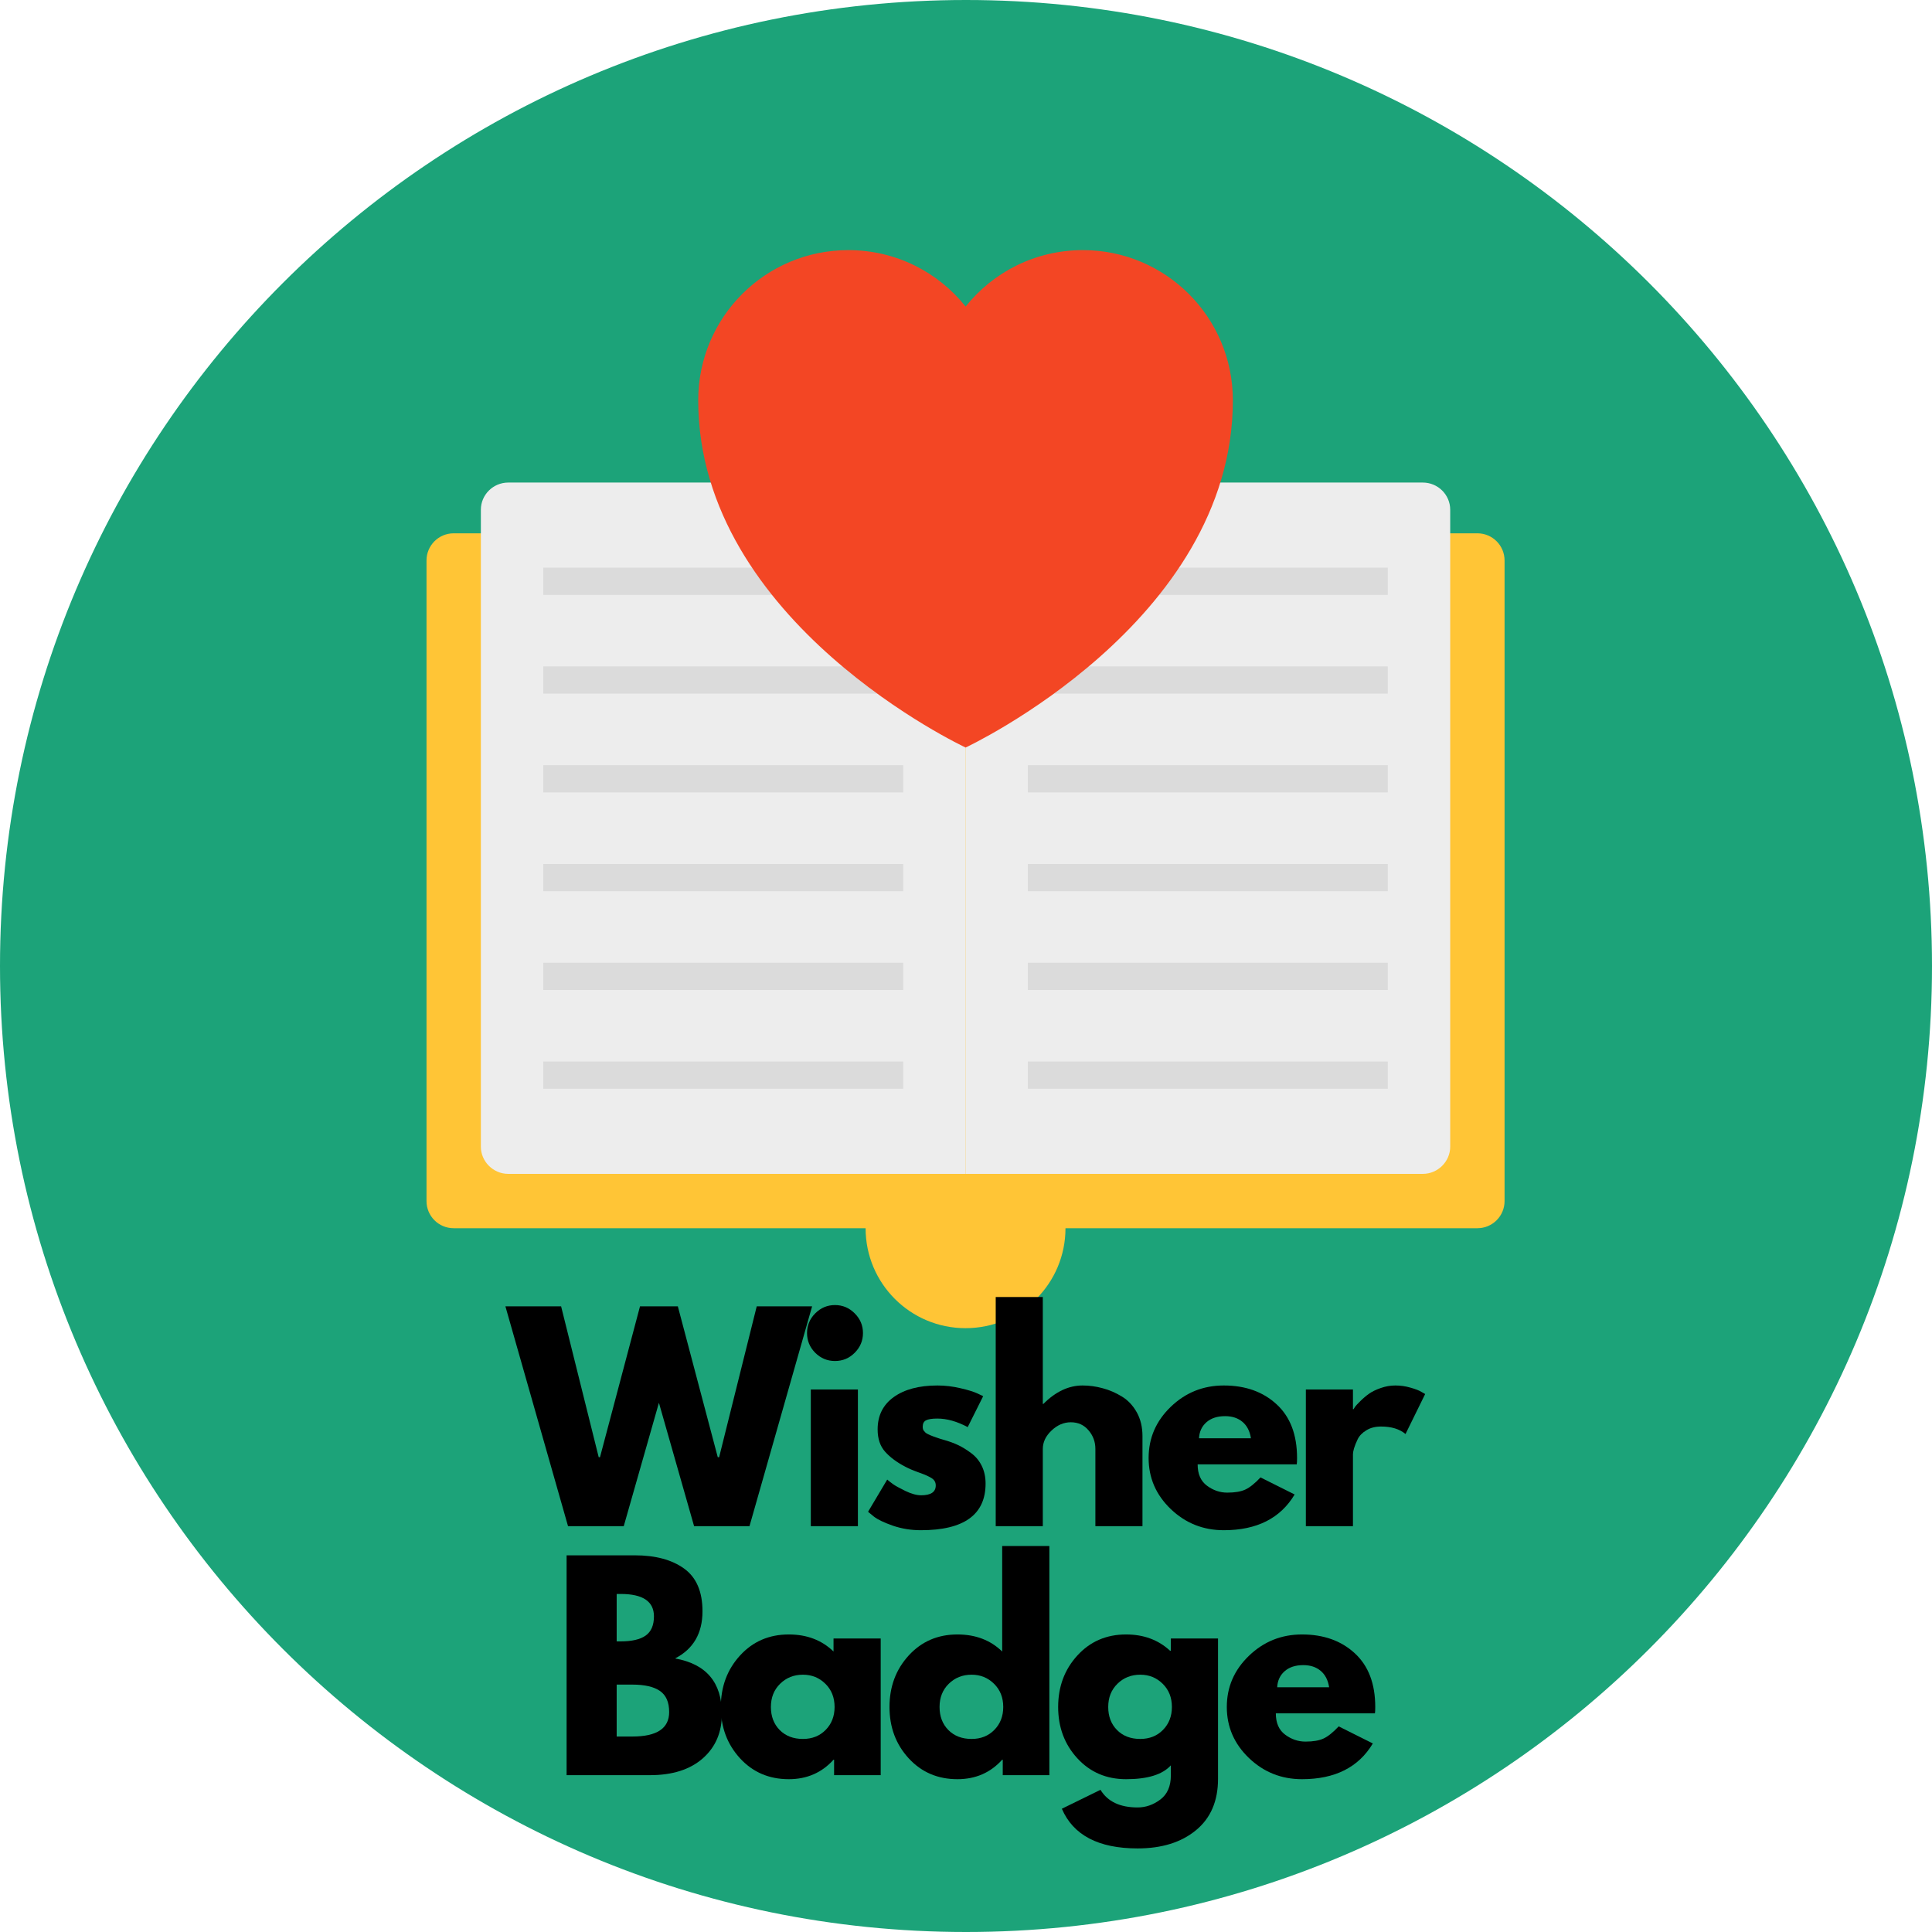
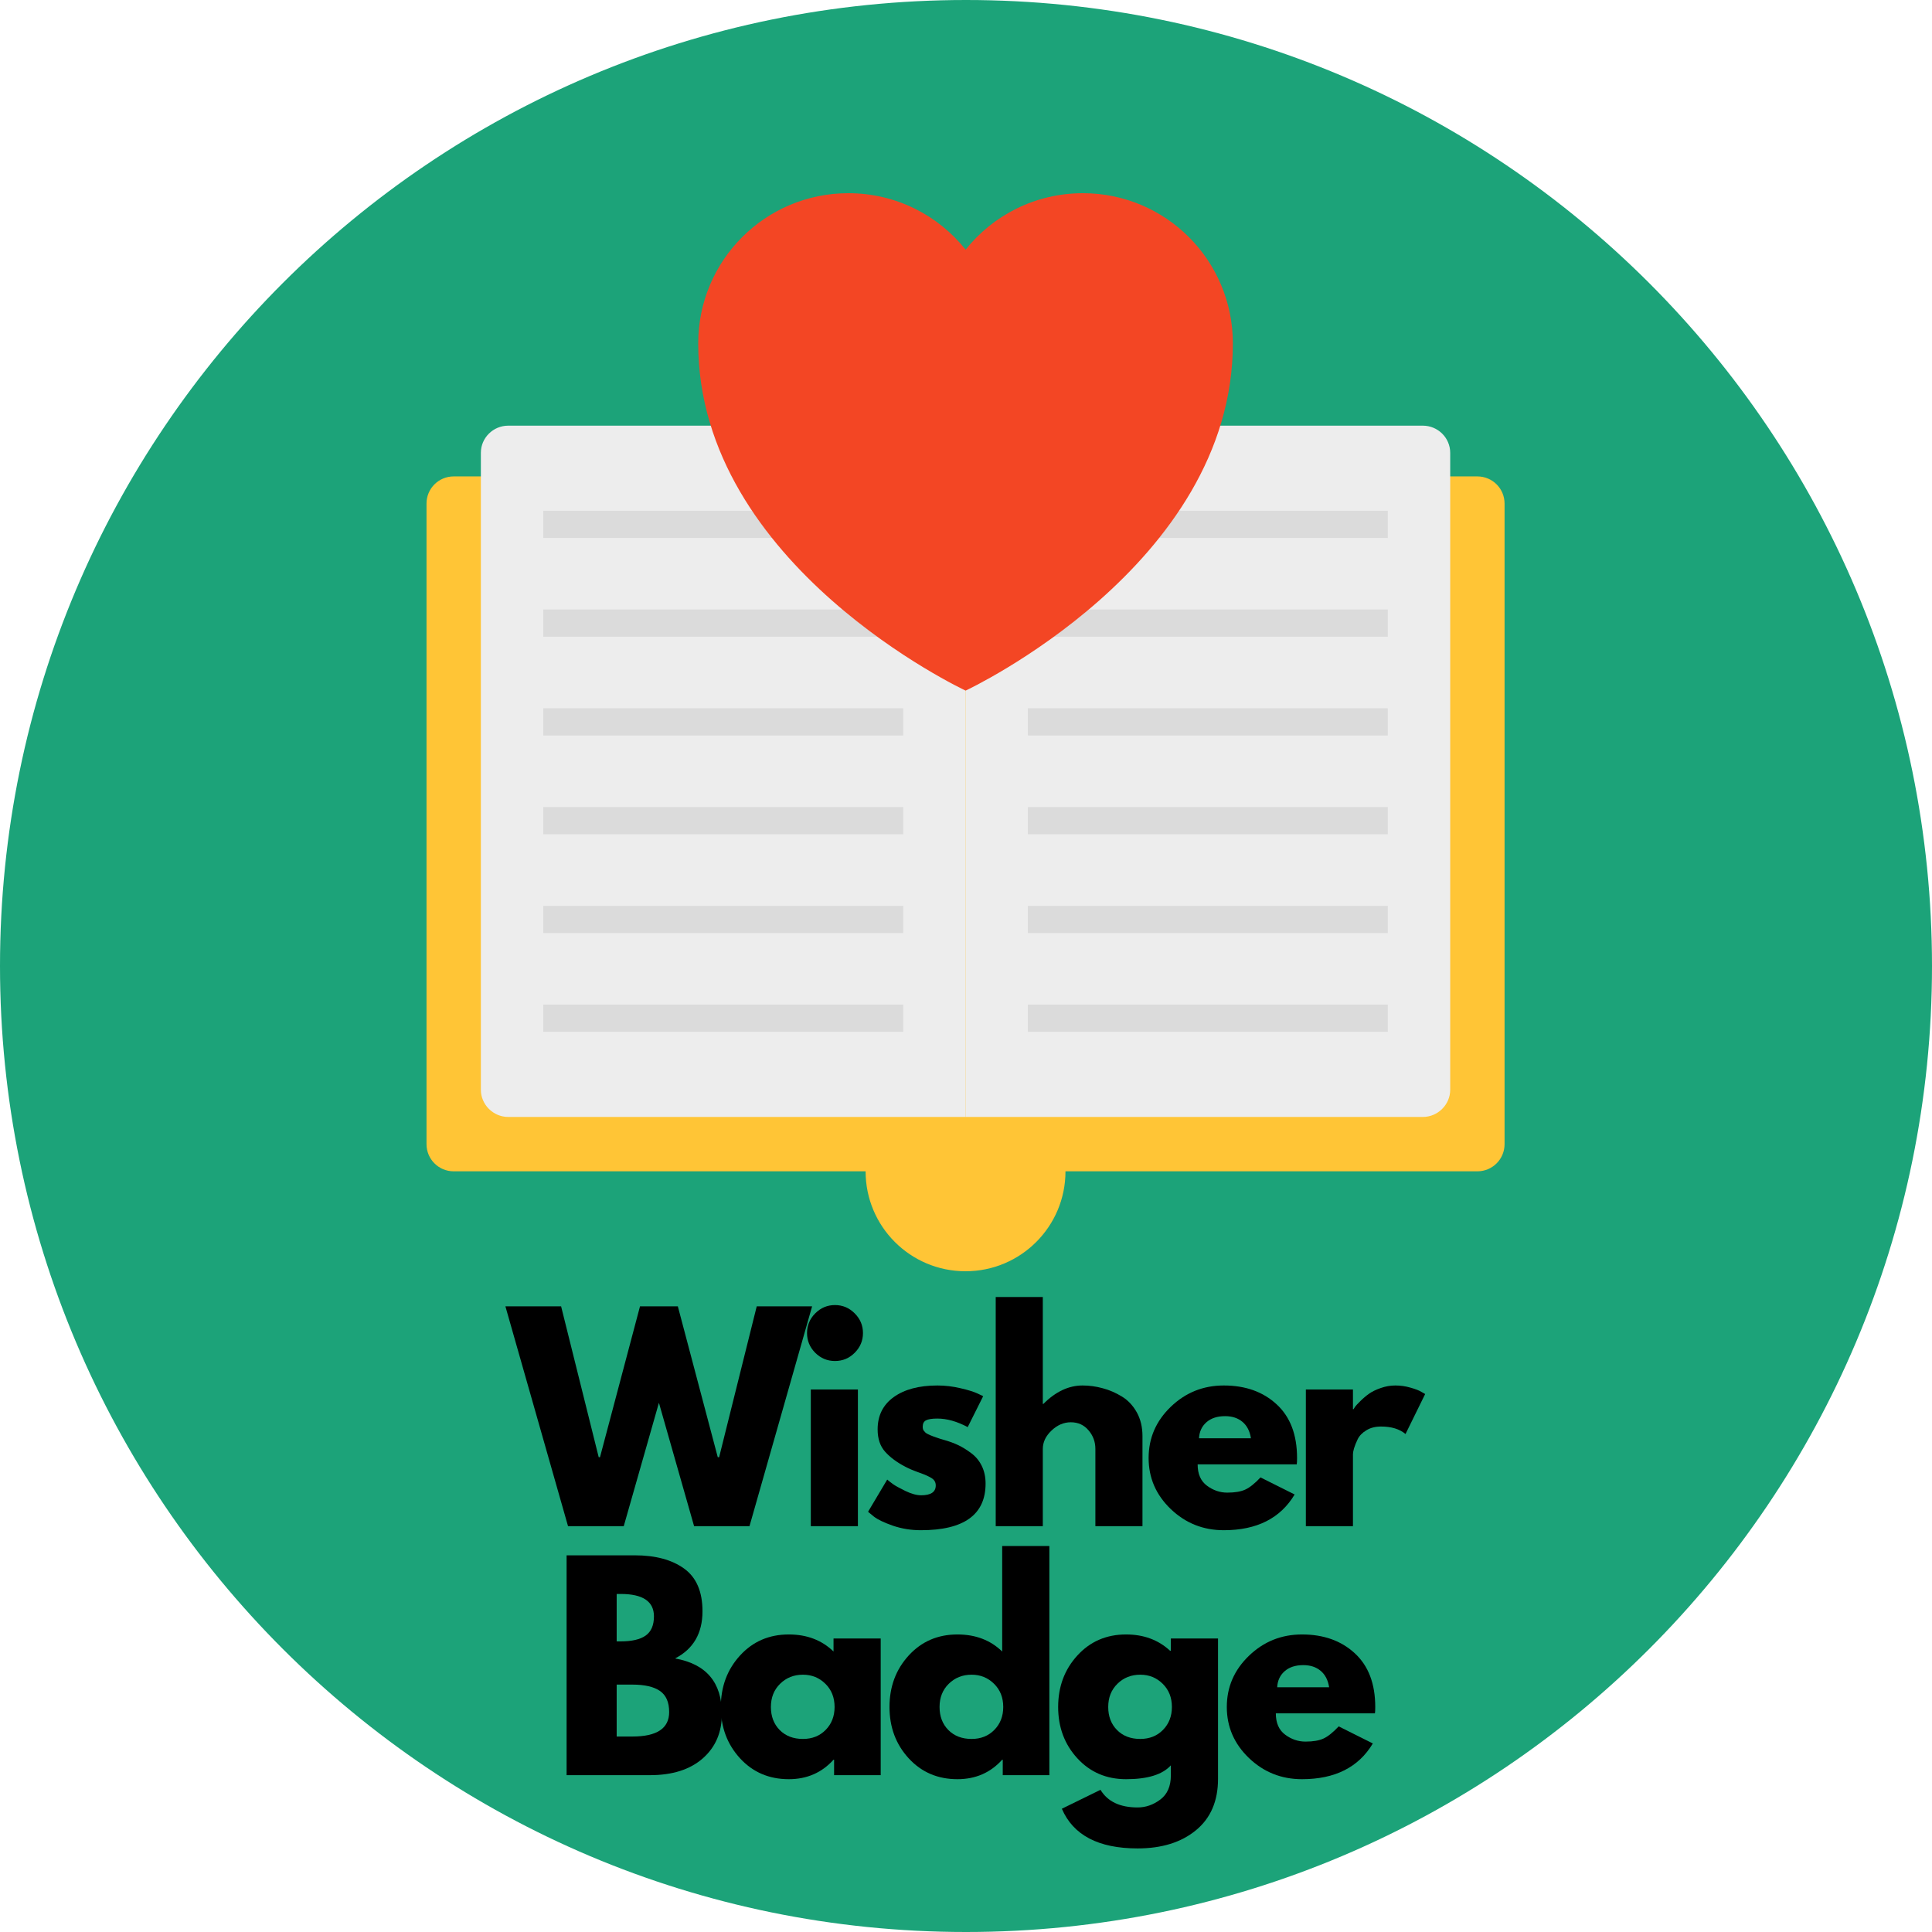
<svg xmlns="http://www.w3.org/2000/svg" width="500" zoomAndPan="magnify" viewBox="0 0 375 375" height="500" preserveAspectRatio="xMidYMid meet" version="1.0">
  <defs>
    <g />
-     <clipPath id="e6918e5d7a">
+     <clipPath id="fc7c86db54">
      <path d="M 187.5 0 C 83.945 0 0 83.945 0 187.5 C 0 291.055 83.945 375 187.5 375 C 291.055 375 375 291.055 375 187.5 C 375 83.945 291.055 0 187.5 0 " clip-rule="nonzero" />
    </clipPath>
-     <clipPath id="c082e56ec0">
-       <path d="M 82.785 103 L 292.035 103 L 292.035 257.797 L 82.785 257.797 Z M 82.785 103 " clip-rule="nonzero" />
+     <clipPath id="8e8b03ba4d">
+       <path d="M 82.785 92 L 292.035 92 L 292.035 246.75 L 82.785 246.75 Z M 82.785 92 " clip-rule="nonzero" />
    </clipPath>
-     <clipPath id="248b4b446e">
-       <path d="M 135 48.547 L 240 48.547 L 240 146 L 135 146 Z M 135 48.547 " clip-rule="nonzero" />
+     <clipPath id="cee79b0af3">
+       <path d="M 135 37.5 L 240 37.5 L 240 135 L 135 135 Z M 135 37.5 " clip-rule="nonzero" />
    </clipPath>
  </defs>
-   <g clip-path="url(#e6918e5d7a)">
+   <g clip-path="url(#fc7c86db54)">
    <rect x="-37.5" width="450" fill="#1ca379" y="-37.5" height="450" fill-opacity="1" />
  </g>
-   <g clip-path="url(#c082e56ec0)">
-     <path fill="#ffc536" d="M 292.035 108.793 L 292.035 233.121 C 292.035 236.043 289.68 238.395 286.762 238.395 L 206.809 238.395 C 206.809 249.121 198.133 257.797 187.41 257.797 C 176.688 257.797 168.012 249.121 168.012 238.395 L 88.059 238.395 C 85.141 238.395 82.785 236.043 82.785 233.121 L 82.785 108.793 C 82.785 105.871 85.141 103.516 88.059 103.516 L 286.762 103.516 C 289.68 103.516 292.035 105.871 292.035 108.793 Z M 292.035 108.793 " fill-opacity="1" fill-rule="nonzero" />
+   <g clip-path="url(#8e8b03ba4d)">
+     <path fill="#ffc536" d="M 292.035 97.746 L 292.035 222.074 C 292.035 224.996 289.68 227.352 286.762 227.352 L 206.809 227.352 C 206.809 238.074 198.133 246.75 187.41 246.75 C 176.688 246.75 168.012 238.074 168.012 227.352 L 88.059 227.352 C 85.141 227.352 82.785 224.996 82.785 222.074 L 82.785 97.746 C 82.785 94.824 85.141 92.473 88.059 92.473 L 286.762 92.473 C 289.68 92.473 292.035 94.824 292.035 97.746 Z M 292.035 97.746 " fill-opacity="1" fill-rule="nonzero" />
  </g>
-   <path fill="#ededed" d="M 187.41 109.535 L 187.41 227.848 L 98.652 227.848 C 95.734 227.848 93.336 225.449 93.336 222.57 L 93.336 98.941 C 93.336 96.02 95.734 93.664 98.652 93.664 L 171.543 93.664 C 178.168 93.664 183.879 97.719 186.234 103.516 C 186.973 105.391 187.41 107.398 187.41 109.535 Z M 187.41 109.535 " fill-opacity="1" fill-rule="nonzero" />
-   <path fill="#ededed" d="M 281.484 98.941 L 281.484 222.57 C 281.484 225.449 279.09 227.848 276.168 227.848 L 187.41 227.848 L 187.41 109.535 C 187.41 107.398 187.848 105.391 188.586 103.516 C 190.941 97.719 196.652 93.664 203.277 93.664 L 276.168 93.664 C 279.09 93.664 281.484 96.02 281.484 98.941 Z M 281.484 98.941 " fill-opacity="1" fill-rule="nonzero" />
-   <path fill="#dbdbdb" d="M 105.449 110.184 L 175.312 110.184 L 175.312 115.465 L 105.449 115.465 Z M 105.449 110.184 " fill-opacity="1" fill-rule="nonzero" />
-   <path fill="#dbdbdb" d="M 105.449 129.352 L 175.312 129.352 L 175.312 134.633 L 105.449 134.633 Z M 105.449 129.352 " fill-opacity="1" fill-rule="nonzero" />
-   <path fill="#dbdbdb" d="M 105.449 148.523 L 175.312 148.523 L 175.312 153.809 L 105.449 153.809 Z M 105.449 148.523 " fill-opacity="1" fill-rule="nonzero" />
-   <path fill="#dbdbdb" d="M 105.449 167.699 L 175.312 167.699 L 175.312 172.984 L 105.449 172.984 Z M 105.449 167.699 " fill-opacity="1" fill-rule="nonzero" />
-   <path fill="#dbdbdb" d="M 105.449 186.867 L 175.312 186.867 L 175.312 192.152 L 105.449 192.152 Z M 105.449 186.867 " fill-opacity="1" fill-rule="nonzero" />
-   <path fill="#dbdbdb" d="M 105.449 206.043 L 175.312 206.043 L 175.312 211.324 L 105.449 211.324 Z M 105.449 206.043 " fill-opacity="1" fill-rule="nonzero" />
-   <path fill="#dbdbdb" d="M 199.508 110.184 L 269.371 110.184 L 269.371 115.465 L 199.508 115.465 Z M 199.508 110.184 " fill-opacity="1" fill-rule="nonzero" />
-   <path fill="#dbdbdb" d="M 199.508 129.352 L 269.371 129.352 L 269.371 134.633 L 199.508 134.633 Z M 199.508 129.352 " fill-opacity="1" fill-rule="nonzero" />
-   <path fill="#dbdbdb" d="M 199.508 148.523 L 269.371 148.523 L 269.371 153.809 L 199.508 153.809 Z M 199.508 148.523 " fill-opacity="1" fill-rule="nonzero" />
-   <path fill="#dbdbdb" d="M 199.508 167.699 L 269.371 167.699 L 269.371 172.984 L 199.508 172.984 Z M 199.508 167.699 " fill-opacity="1" fill-rule="nonzero" />
-   <path fill="#dbdbdb" d="M 199.508 186.867 L 269.371 186.867 L 269.371 192.152 L 199.508 192.152 Z M 199.508 186.867 " fill-opacity="1" fill-rule="nonzero" />
-   <path fill="#dbdbdb" d="M 199.508 206.043 L 269.371 206.043 L 269.371 211.324 L 199.508 211.324 Z M 199.508 206.043 " fill-opacity="1" fill-rule="nonzero" />
-   <g clip-path="url(#248b4b446e)">
-     <path fill="#f34624" d="M 239.297 77.688 C 239.297 120.906 187.426 145.094 187.426 145.094 C 187.426 145.094 135.523 120.906 135.523 77.688 C 135.523 61.574 148.551 48.547 164.664 48.547 C 173.891 48.547 182.102 52.82 187.426 59.504 C 192.754 52.82 200.961 48.547 210.191 48.547 C 226.27 48.547 239.297 61.574 239.297 77.688 Z M 239.297 77.688 " fill-opacity="1" fill-rule="nonzero" />
+   <path fill="#ededed" d="M 187.41 98.488 L 187.41 216.801 L 98.652 216.801 C 95.734 216.801 93.336 214.402 93.336 211.527 L 93.336 87.895 C 93.336 84.973 95.734 82.621 98.652 82.621 L 171.543 82.621 C 178.168 82.621 183.879 86.672 186.234 92.473 C 186.973 94.348 187.41 96.352 187.41 98.488 Z M 187.41 98.488 " fill-opacity="1" fill-rule="nonzero" />
+   <path fill="#ededed" d="M 281.484 87.895 L 281.484 211.527 C 281.484 214.402 279.09 216.801 276.168 216.801 L 187.41 216.801 L 187.41 98.488 C 187.41 96.352 187.848 94.348 188.586 92.473 C 190.941 86.672 196.652 82.621 203.277 82.621 L 276.168 82.621 C 279.09 82.621 281.484 84.973 281.484 87.895 Z M 281.484 87.895 " fill-opacity="1" fill-rule="nonzero" />
+   <path fill="#dbdbdb" d="M 105.449 99.137 L 175.312 99.137 L 175.312 104.422 L 105.449 104.422 Z M 105.449 99.137 " fill-opacity="1" fill-rule="nonzero" />
+   <path fill="#dbdbdb" d="M 105.449 118.305 L 175.312 118.305 L 175.312 123.59 L 105.449 123.59 Z M 105.449 118.305 " fill-opacity="1" fill-rule="nonzero" />
+   <path fill="#dbdbdb" d="M 105.449 137.477 L 175.312 137.477 L 175.312 142.762 L 105.449 142.762 Z M 105.449 137.477 " fill-opacity="1" fill-rule="nonzero" />
+   <path fill="#dbdbdb" d="M 105.449 156.656 L 175.312 156.656 L 175.312 161.938 L 105.449 161.938 Z M 105.449 156.656 " fill-opacity="1" fill-rule="nonzero" />
+   <path fill="#dbdbdb" d="M 105.449 175.824 L 175.312 175.824 L 175.312 181.105 L 105.449 181.105 Z M 105.449 175.824 " fill-opacity="1" fill-rule="nonzero" />
+   <path fill="#dbdbdb" d="M 105.449 194.996 L 175.312 194.996 L 175.312 200.277 L 105.449 200.277 Z M 105.449 194.996 " fill-opacity="1" fill-rule="nonzero" />
+   <path fill="#dbdbdb" d="M 199.508 99.137 L 269.371 99.137 L 269.371 104.422 L 199.508 104.422 Z M 199.508 99.137 " fill-opacity="1" fill-rule="nonzero" />
+   <path fill="#dbdbdb" d="M 199.508 118.305 L 269.371 118.305 L 269.371 123.59 L 199.508 123.59 Z M 199.508 118.305 " fill-opacity="1" fill-rule="nonzero" />
+   <path fill="#dbdbdb" d="M 199.508 137.477 L 269.371 137.477 L 269.371 142.762 L 199.508 142.762 Z M 199.508 137.477 " fill-opacity="1" fill-rule="nonzero" />
+   <path fill="#dbdbdb" d="M 199.508 156.656 L 269.371 156.656 L 269.371 161.938 L 199.508 161.938 Z M 199.508 156.656 " fill-opacity="1" fill-rule="nonzero" />
+   <path fill="#dbdbdb" d="M 199.508 175.824 L 269.371 175.824 L 269.371 181.105 L 199.508 181.105 Z M 199.508 175.824 " fill-opacity="1" fill-rule="nonzero" />
+   <path fill="#dbdbdb" d="M 199.508 194.996 L 269.371 194.996 L 269.371 200.277 L 199.508 200.277 Z M 199.508 194.996 " fill-opacity="1" fill-rule="nonzero" />
+   <g clip-path="url(#cee79b0af3)">
+     <path fill="#f34624" d="M 239.297 66.641 C 239.297 109.859 187.426 134.047 187.426 134.047 C 187.426 134.047 135.523 109.859 135.523 66.641 C 135.523 50.527 148.551 37.5 164.664 37.5 C 173.891 37.5 182.102 41.773 187.426 48.457 C 192.754 41.773 200.961 37.5 210.191 37.5 C 226.27 37.5 239.297 50.527 239.297 66.641 Z M 239.297 66.641 " fill-opacity="1" fill-rule="nonzero" />
  </g>
  <g fill="#000000" fill-opacity="1">
    <g transform="translate(98.88028, 296.2332)">
      <g>
        <path d="M 35.844 0 L 29.016 -23.953 L 22.188 0 L 11.375 0 L -0.781 -42.672 L 10.031 -42.672 L 17.328 -13.391 L 17.578 -13.391 L 25.344 -42.672 L 32.688 -42.672 L 40.438 -13.391 L 40.703 -13.391 L 48 -42.672 L 58.75 -42.672 L 46.594 0 Z M 35.844 0 " />
      </g>
    </g>
  </g>
  <g fill="#000000" fill-opacity="1">
    <g transform="translate(154.2688, 296.2332)">
      <g>
        <path d="M 3.969 -41.312 C 5.039 -42.383 6.316 -42.922 7.797 -42.922 C 9.285 -42.922 10.562 -42.383 11.625 -41.312 C 12.695 -40.25 13.234 -38.973 13.234 -37.484 C 13.234 -36.004 12.695 -34.727 11.625 -33.656 C 10.562 -32.594 9.285 -32.062 7.797 -32.062 C 6.316 -32.062 5.039 -32.594 3.969 -33.656 C 2.906 -34.727 2.375 -36.004 2.375 -37.484 C 2.375 -38.973 2.906 -40.25 3.969 -41.312 Z M 3.109 -26.531 L 3.109 0 L 12.25 0 L 12.25 -26.531 Z M 3.109 -26.531 " />
      </g>
    </g>
  </g>
  <g fill="#000000" fill-opacity="1">
    <g transform="translate(167.301, 296.2332)">
      <g>
        <path d="M 14.641 -27.312 C 16.148 -27.312 17.645 -27.133 19.125 -26.781 C 20.613 -26.438 21.723 -26.094 22.453 -25.75 L 23.531 -25.234 L 20.531 -19.234 C 18.457 -20.336 16.492 -20.891 14.641 -20.891 C 13.598 -20.891 12.863 -20.773 12.438 -20.547 C 12.008 -20.328 11.797 -19.91 11.797 -19.297 C 11.797 -19.148 11.812 -19.008 11.844 -18.875 C 11.875 -18.738 11.941 -18.609 12.047 -18.484 C 12.148 -18.367 12.242 -18.266 12.328 -18.172 C 12.422 -18.086 12.566 -17.992 12.766 -17.891 C 12.973 -17.785 13.141 -17.707 13.266 -17.656 C 13.391 -17.602 13.586 -17.523 13.859 -17.422 C 14.141 -17.328 14.348 -17.254 14.484 -17.203 C 14.617 -17.148 14.848 -17.07 15.172 -16.969 C 15.504 -16.863 15.754 -16.789 15.922 -16.75 C 16.992 -16.445 17.926 -16.102 18.719 -15.719 C 19.508 -15.344 20.344 -14.828 21.219 -14.172 C 22.102 -13.516 22.785 -12.688 23.266 -11.688 C 23.754 -10.688 24 -9.551 24 -8.281 C 24 -2.238 19.812 0.781 11.438 0.781 C 9.531 0.781 7.723 0.488 6.016 -0.094 C 4.316 -0.688 3.086 -1.273 2.328 -1.859 L 1.188 -2.797 L 4.906 -9.047 C 5.188 -8.805 5.551 -8.52 6 -8.188 C 6.445 -7.863 7.254 -7.414 8.422 -6.844 C 9.598 -6.281 10.617 -6 11.484 -6 C 13.379 -6 14.328 -6.633 14.328 -7.906 C 14.328 -8.5 14.082 -8.957 13.594 -9.281 C 13.113 -9.613 12.297 -9.984 11.141 -10.391 C 9.984 -10.805 9.082 -11.188 8.438 -11.531 C 6.781 -12.395 5.469 -13.367 4.5 -14.453 C 3.531 -15.535 3.047 -16.977 3.047 -18.781 C 3.047 -21.469 4.086 -23.562 6.172 -25.062 C 8.266 -26.562 11.086 -27.312 14.641 -27.312 Z M 14.641 -27.312 " />
      </g>
    </g>
  </g>
  <g fill="#000000" fill-opacity="1">
    <g transform="translate(190.1595, 296.2332)">
      <g>
        <path d="M 3.109 0 L 3.109 -44.484 L 12.25 -44.484 L 12.25 -23.734 L 12.359 -23.734 C 14.734 -26.117 17.27 -27.312 19.969 -27.312 C 21.27 -27.312 22.566 -27.133 23.859 -26.781 C 25.16 -26.438 26.406 -25.898 27.594 -25.172 C 28.781 -24.453 29.742 -23.43 30.484 -22.109 C 31.223 -20.785 31.594 -19.242 31.594 -17.484 L 31.594 0 L 22.453 0 L 22.453 -15 C 22.453 -16.375 22.008 -17.578 21.125 -18.609 C 20.25 -19.648 19.102 -20.172 17.688 -20.172 C 16.312 -20.172 15.062 -19.633 13.938 -18.562 C 12.812 -17.5 12.25 -16.312 12.25 -15 L 12.25 0 Z M 3.109 0 " />
      </g>
    </g>
  </g>
  <g fill="#000000" fill-opacity="1">
    <g transform="translate(221.7582, 296.2332)">
      <g>
        <path d="M 29.938 -12 L 10.703 -12 C 10.703 -10.133 11.305 -8.754 12.516 -7.859 C 13.723 -6.961 15.035 -6.516 16.453 -6.516 C 17.93 -6.516 19.098 -6.711 19.953 -7.109 C 20.816 -7.504 21.801 -8.289 22.906 -9.469 L 29.531 -6.156 C 26.77 -1.531 22.188 0.781 15.781 0.781 C 11.781 0.781 8.348 -0.586 5.484 -3.328 C 2.617 -6.078 1.188 -9.379 1.188 -13.234 C 1.188 -17.098 2.617 -20.41 5.484 -23.172 C 8.348 -25.93 11.781 -27.312 15.781 -27.312 C 19.977 -27.312 23.395 -26.094 26.031 -23.656 C 28.676 -21.227 30 -17.754 30 -13.234 C 30 -12.617 29.977 -12.207 29.938 -12 Z M 10.969 -17.062 L 21.047 -17.062 C 20.836 -18.445 20.289 -19.508 19.406 -20.25 C 18.531 -20.988 17.406 -21.359 16.031 -21.359 C 14.508 -21.359 13.301 -20.961 12.406 -20.172 C 11.508 -19.379 11.031 -18.344 10.969 -17.062 Z M 10.969 -17.062 " />
      </g>
    </g>
  </g>
  <g fill="#000000" fill-opacity="1">
    <g transform="translate(250.3572, 296.2332)">
      <g>
        <path d="M 3.109 0 L 3.109 -26.531 L 12.25 -26.531 L 12.25 -22.703 L 12.359 -22.703 C 12.43 -22.836 12.539 -23.008 12.688 -23.219 C 12.844 -23.426 13.18 -23.785 13.703 -24.297 C 14.223 -24.816 14.773 -25.285 15.359 -25.703 C 15.941 -26.117 16.695 -26.488 17.625 -26.812 C 18.562 -27.145 19.516 -27.312 20.484 -27.312 C 21.484 -27.312 22.461 -27.172 23.422 -26.891 C 24.391 -26.617 25.098 -26.344 25.547 -26.062 L 26.266 -25.656 L 22.453 -17.891 C 21.305 -18.859 19.719 -19.344 17.688 -19.344 C 16.582 -19.344 15.633 -19.098 14.844 -18.609 C 14.051 -18.129 13.488 -17.547 13.156 -16.859 C 12.832 -16.172 12.598 -15.582 12.453 -15.094 C 12.316 -14.613 12.25 -14.238 12.25 -13.969 L 12.25 0 Z M 3.109 0 " />
      </g>
    </g>
  </g>
  <g fill="#000000" fill-opacity="1">
    <g transform="translate(106.8683, 344.5588)">
      <g>
        <path d="M 3.109 -42.672 L 16.344 -42.672 C 20.344 -42.672 23.531 -41.816 25.906 -40.109 C 28.289 -38.398 29.484 -35.633 29.484 -31.812 C 29.484 -27.531 27.707 -24.477 24.156 -22.656 C 30.219 -21.582 33.25 -17.992 33.25 -11.891 C 33.25 -8.305 32.008 -5.426 29.531 -3.25 C 27.051 -1.082 23.641 0 19.297 0 L 3.109 0 Z M 12.828 -25.969 L 13.609 -25.969 C 15.773 -25.969 17.391 -26.344 18.453 -27.094 C 19.523 -27.852 20.062 -29.098 20.062 -30.828 C 20.062 -33.723 17.91 -35.172 13.609 -35.172 L 12.828 -35.172 Z M 12.828 -7.5 L 15.875 -7.5 C 20.633 -7.5 23.016 -9.082 23.016 -12.25 C 23.016 -14.156 22.422 -15.52 21.234 -16.344 C 20.047 -17.164 18.258 -17.578 15.875 -17.578 L 12.828 -17.578 Z M 12.828 -7.5 " />
      </g>
    </g>
  </g>
  <g fill="#000000" fill-opacity="1">
    <g transform="translate(138.7256, 344.5588)">
      <g>
        <path d="M 4.906 -3.281 C 2.426 -5.988 1.188 -9.305 1.188 -13.234 C 1.188 -17.172 2.426 -20.5 4.906 -23.219 C 7.395 -25.945 10.551 -27.312 14.375 -27.312 C 17.895 -27.312 20.789 -26.207 23.062 -24 L 23.062 -26.531 L 32.219 -26.531 L 32.219 0 L 23.172 0 L 23.172 -3 L 23.062 -3 C 20.789 -0.477 17.895 0.781 14.375 0.781 C 10.551 0.781 7.395 -0.57 4.906 -3.281 Z M 12.688 -17.734 C 11.5 -16.566 10.906 -15.066 10.906 -13.234 C 10.906 -11.41 11.473 -9.922 12.609 -8.766 C 13.754 -7.609 15.258 -7.031 17.125 -7.031 C 18.914 -7.031 20.383 -7.613 21.531 -8.781 C 22.688 -9.957 23.266 -11.441 23.266 -13.234 C 23.266 -15.066 22.672 -16.566 21.484 -17.734 C 20.297 -18.91 18.844 -19.5 17.125 -19.5 C 15.363 -19.5 13.883 -18.91 12.688 -17.734 Z M 12.688 -17.734 " />
      </g>
    </g>
  </g>
  <g fill="#000000" fill-opacity="1">
    <g transform="translate(171.462, 344.5588)">
      <g>
        <path d="M 4.906 -3.281 C 2.426 -5.988 1.188 -9.305 1.188 -13.234 C 1.188 -17.172 2.426 -20.5 4.906 -23.219 C 7.395 -25.945 10.551 -27.312 14.375 -27.312 C 17.895 -27.312 20.789 -26.207 23.062 -24 L 23.062 -44.484 L 32.219 -44.484 L 32.219 0 L 23.172 0 L 23.172 -3 L 23.062 -3 C 20.789 -0.477 17.895 0.781 14.375 0.781 C 10.551 0.781 7.395 -0.57 4.906 -3.281 Z M 12.688 -17.734 C 11.5 -16.566 10.906 -15.066 10.906 -13.234 C 10.906 -11.41 11.473 -9.922 12.609 -8.766 C 13.754 -7.609 15.258 -7.031 17.125 -7.031 C 18.914 -7.031 20.383 -7.613 21.531 -8.781 C 22.688 -9.957 23.266 -11.441 23.266 -13.234 C 23.266 -15.066 22.672 -16.566 21.484 -17.734 C 20.297 -18.91 18.844 -19.5 17.125 -19.5 C 15.363 -19.5 13.883 -18.91 12.688 -17.734 Z M 12.688 -17.734 " />
      </g>
    </g>
  </g>
  <g fill="#000000" fill-opacity="1">
    <g transform="translate(204.1984, 344.5588)">
      <g>
        <path d="M 1.906 6.516 L 9.406 2.844 C 10.789 5.125 13.191 6.266 16.609 6.266 C 18.191 6.266 19.66 5.754 21.016 4.734 C 22.379 3.711 23.062 2.148 23.062 0.047 L 23.062 -1.906 C 21.445 -0.113 18.551 0.781 14.375 0.781 C 10.551 0.781 7.395 -0.57 4.906 -3.281 C 2.426 -5.988 1.188 -9.305 1.188 -13.234 C 1.188 -17.172 2.426 -20.5 4.906 -23.219 C 7.395 -25.945 10.551 -27.312 14.375 -27.312 C 17.789 -27.312 20.633 -26.258 22.906 -24.156 L 23.062 -24.156 L 23.062 -26.531 L 32.219 -26.531 L 32.219 0.719 C 32.219 5.031 30.785 8.359 27.922 10.703 C 25.066 13.047 21.297 14.219 16.609 14.219 C 9.016 14.219 4.113 11.648 1.906 6.516 Z M 12.688 -17.734 C 11.5 -16.566 10.906 -15.066 10.906 -13.234 C 10.906 -11.41 11.473 -9.922 12.609 -8.766 C 13.754 -7.609 15.258 -7.031 17.125 -7.031 C 18.914 -7.031 20.383 -7.613 21.531 -8.781 C 22.688 -9.957 23.266 -11.441 23.266 -13.234 C 23.266 -15.066 22.672 -16.566 21.484 -17.734 C 20.297 -18.91 18.844 -19.5 17.125 -19.5 C 15.363 -19.5 13.883 -18.91 12.688 -17.734 Z M 12.688 -17.734 " />
      </g>
    </g>
  </g>
  <g fill="#000000" fill-opacity="1">
    <g transform="translate(236.9349, 344.5588)">
      <g>
        <path d="M 29.938 -12 L 10.703 -12 C 10.703 -10.133 11.305 -8.754 12.516 -7.859 C 13.723 -6.961 15.035 -6.516 16.453 -6.516 C 17.93 -6.516 19.098 -6.711 19.953 -7.109 C 20.816 -7.504 21.801 -8.289 22.906 -9.469 L 29.531 -6.156 C 26.77 -1.531 22.188 0.781 15.781 0.781 C 11.781 0.781 8.348 -0.586 5.484 -3.328 C 2.617 -6.078 1.188 -9.379 1.188 -13.234 C 1.188 -17.098 2.617 -20.41 5.484 -23.172 C 8.348 -25.93 11.781 -27.312 15.781 -27.312 C 19.977 -27.312 23.395 -26.094 26.031 -23.656 C 28.676 -21.227 30 -17.754 30 -13.234 C 30 -12.617 29.977 -12.207 29.938 -12 Z M 10.969 -17.062 L 21.047 -17.062 C 20.836 -18.445 20.289 -19.508 19.406 -20.25 C 18.531 -20.988 17.406 -21.359 16.031 -21.359 C 14.508 -21.359 13.301 -20.961 12.406 -20.172 C 11.508 -19.379 11.031 -18.344 10.969 -17.062 Z M 10.969 -17.062 " />
      </g>
    </g>
  </g>
</svg>
